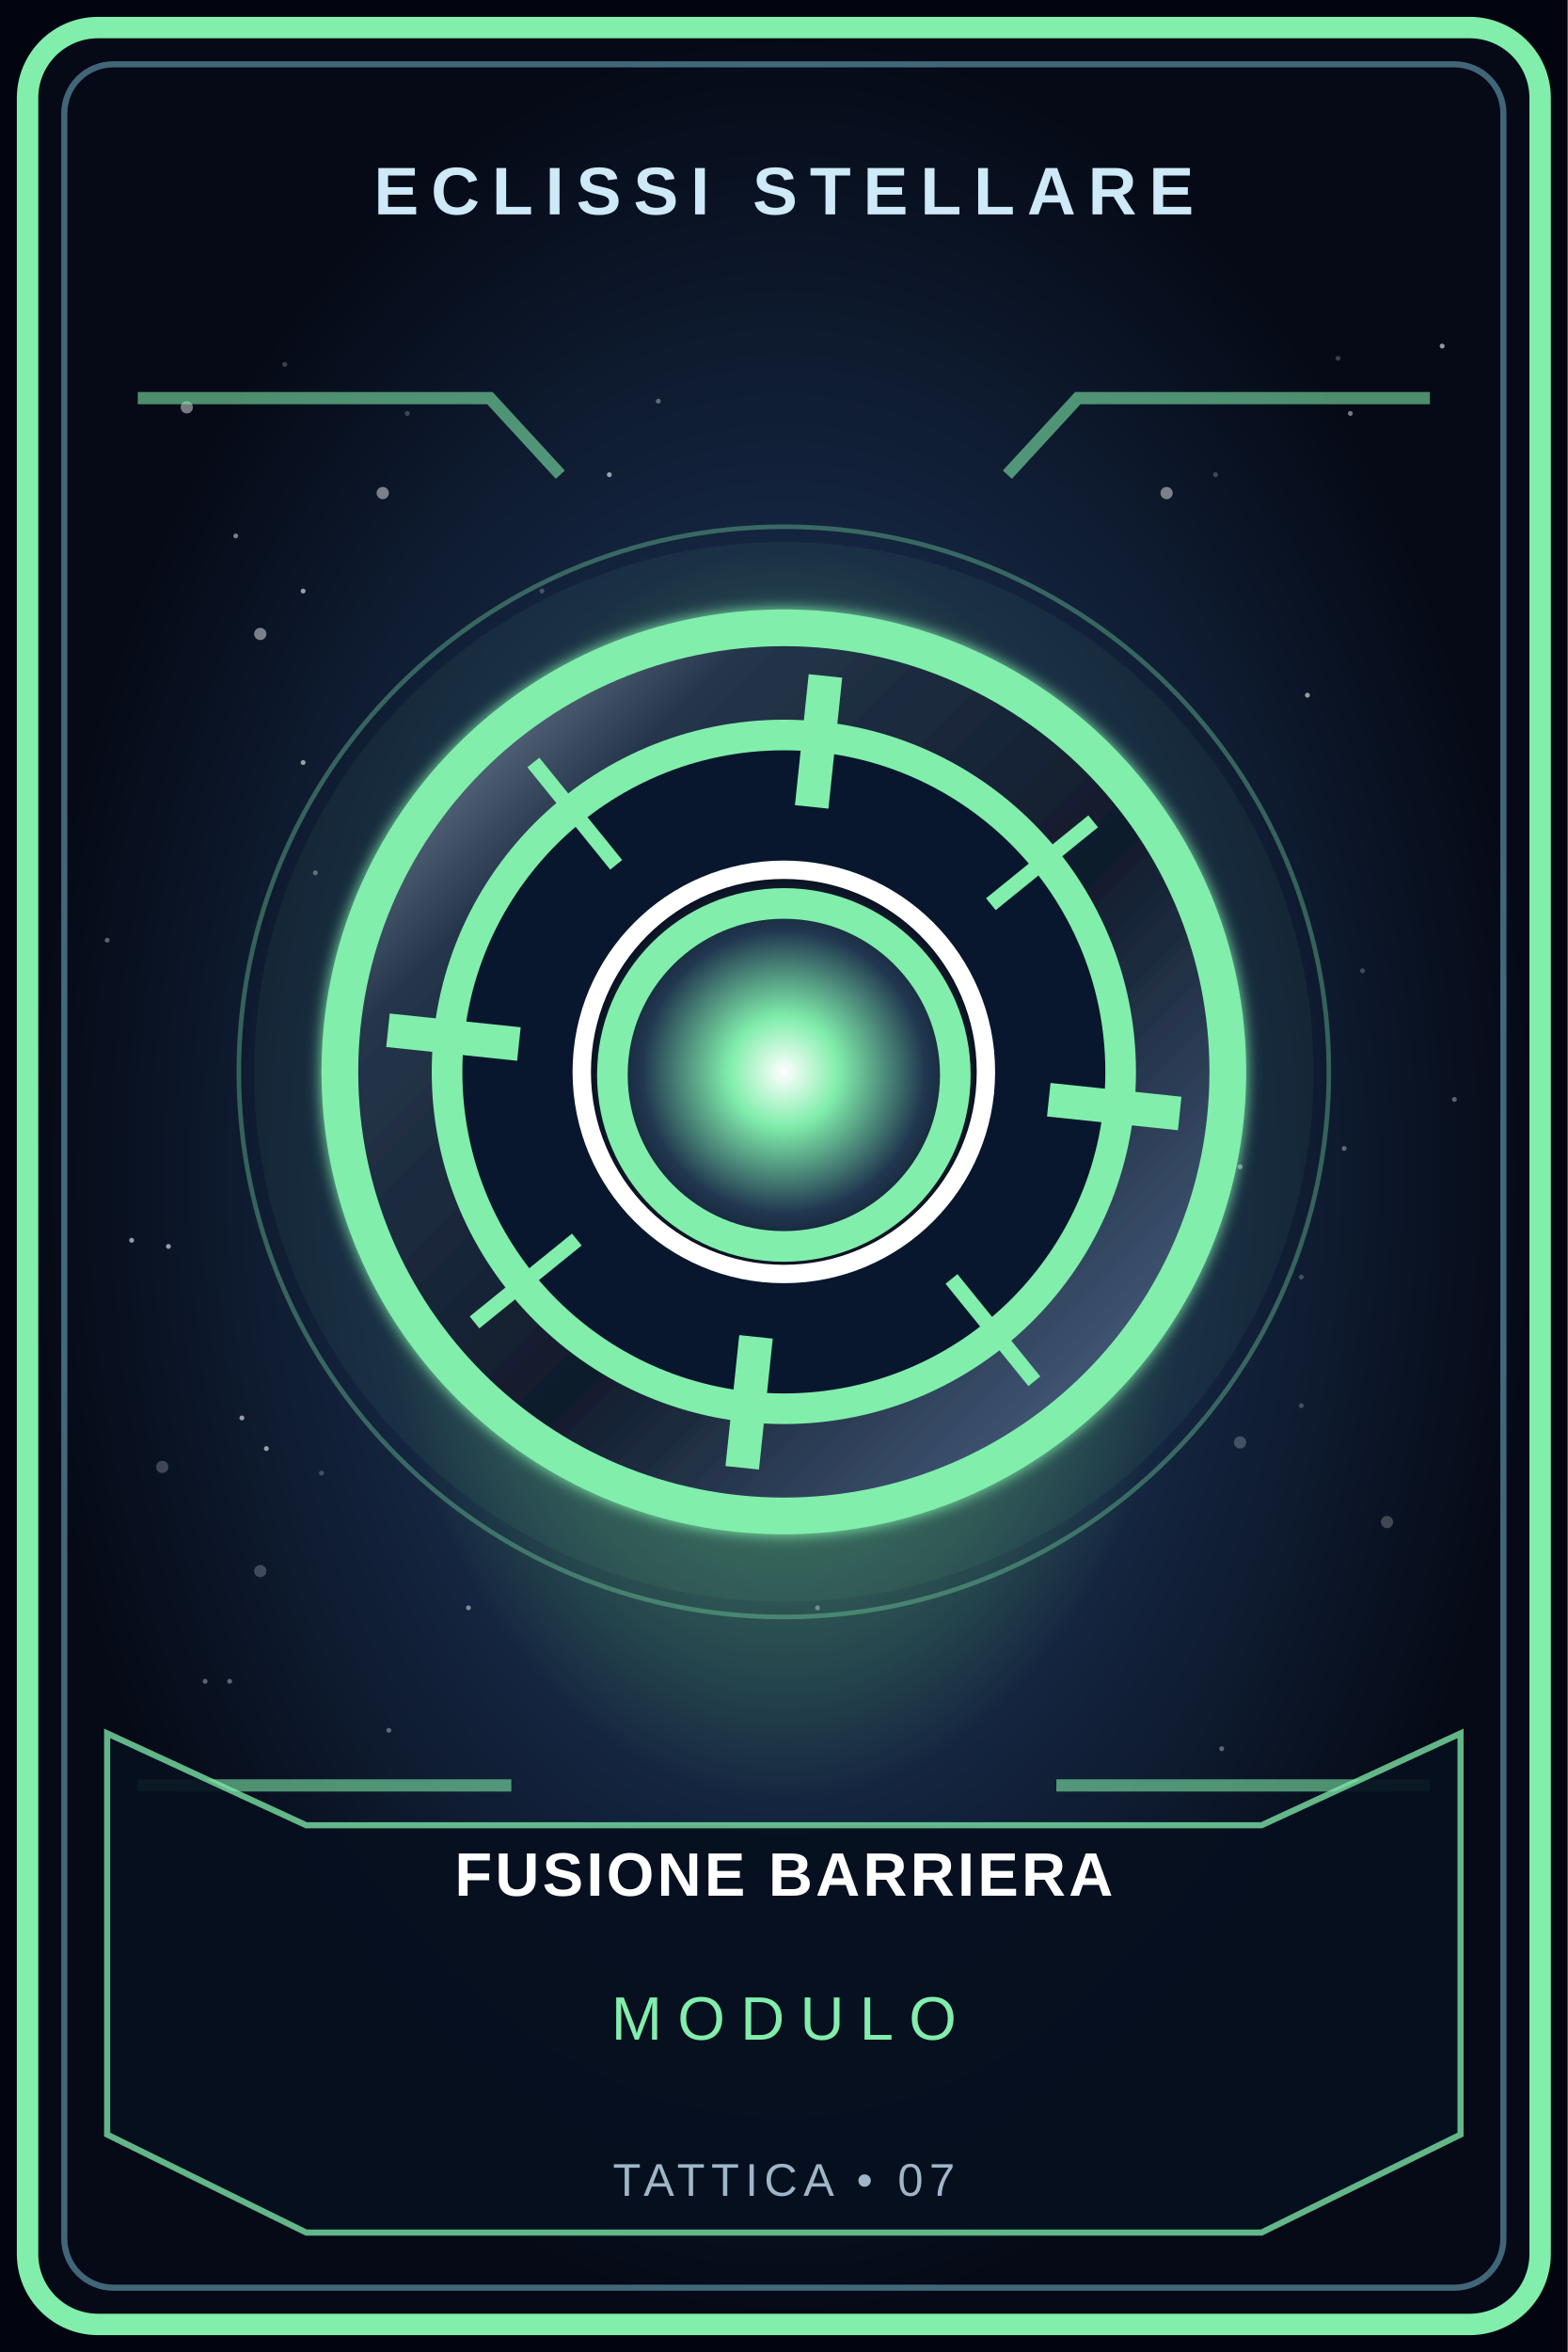
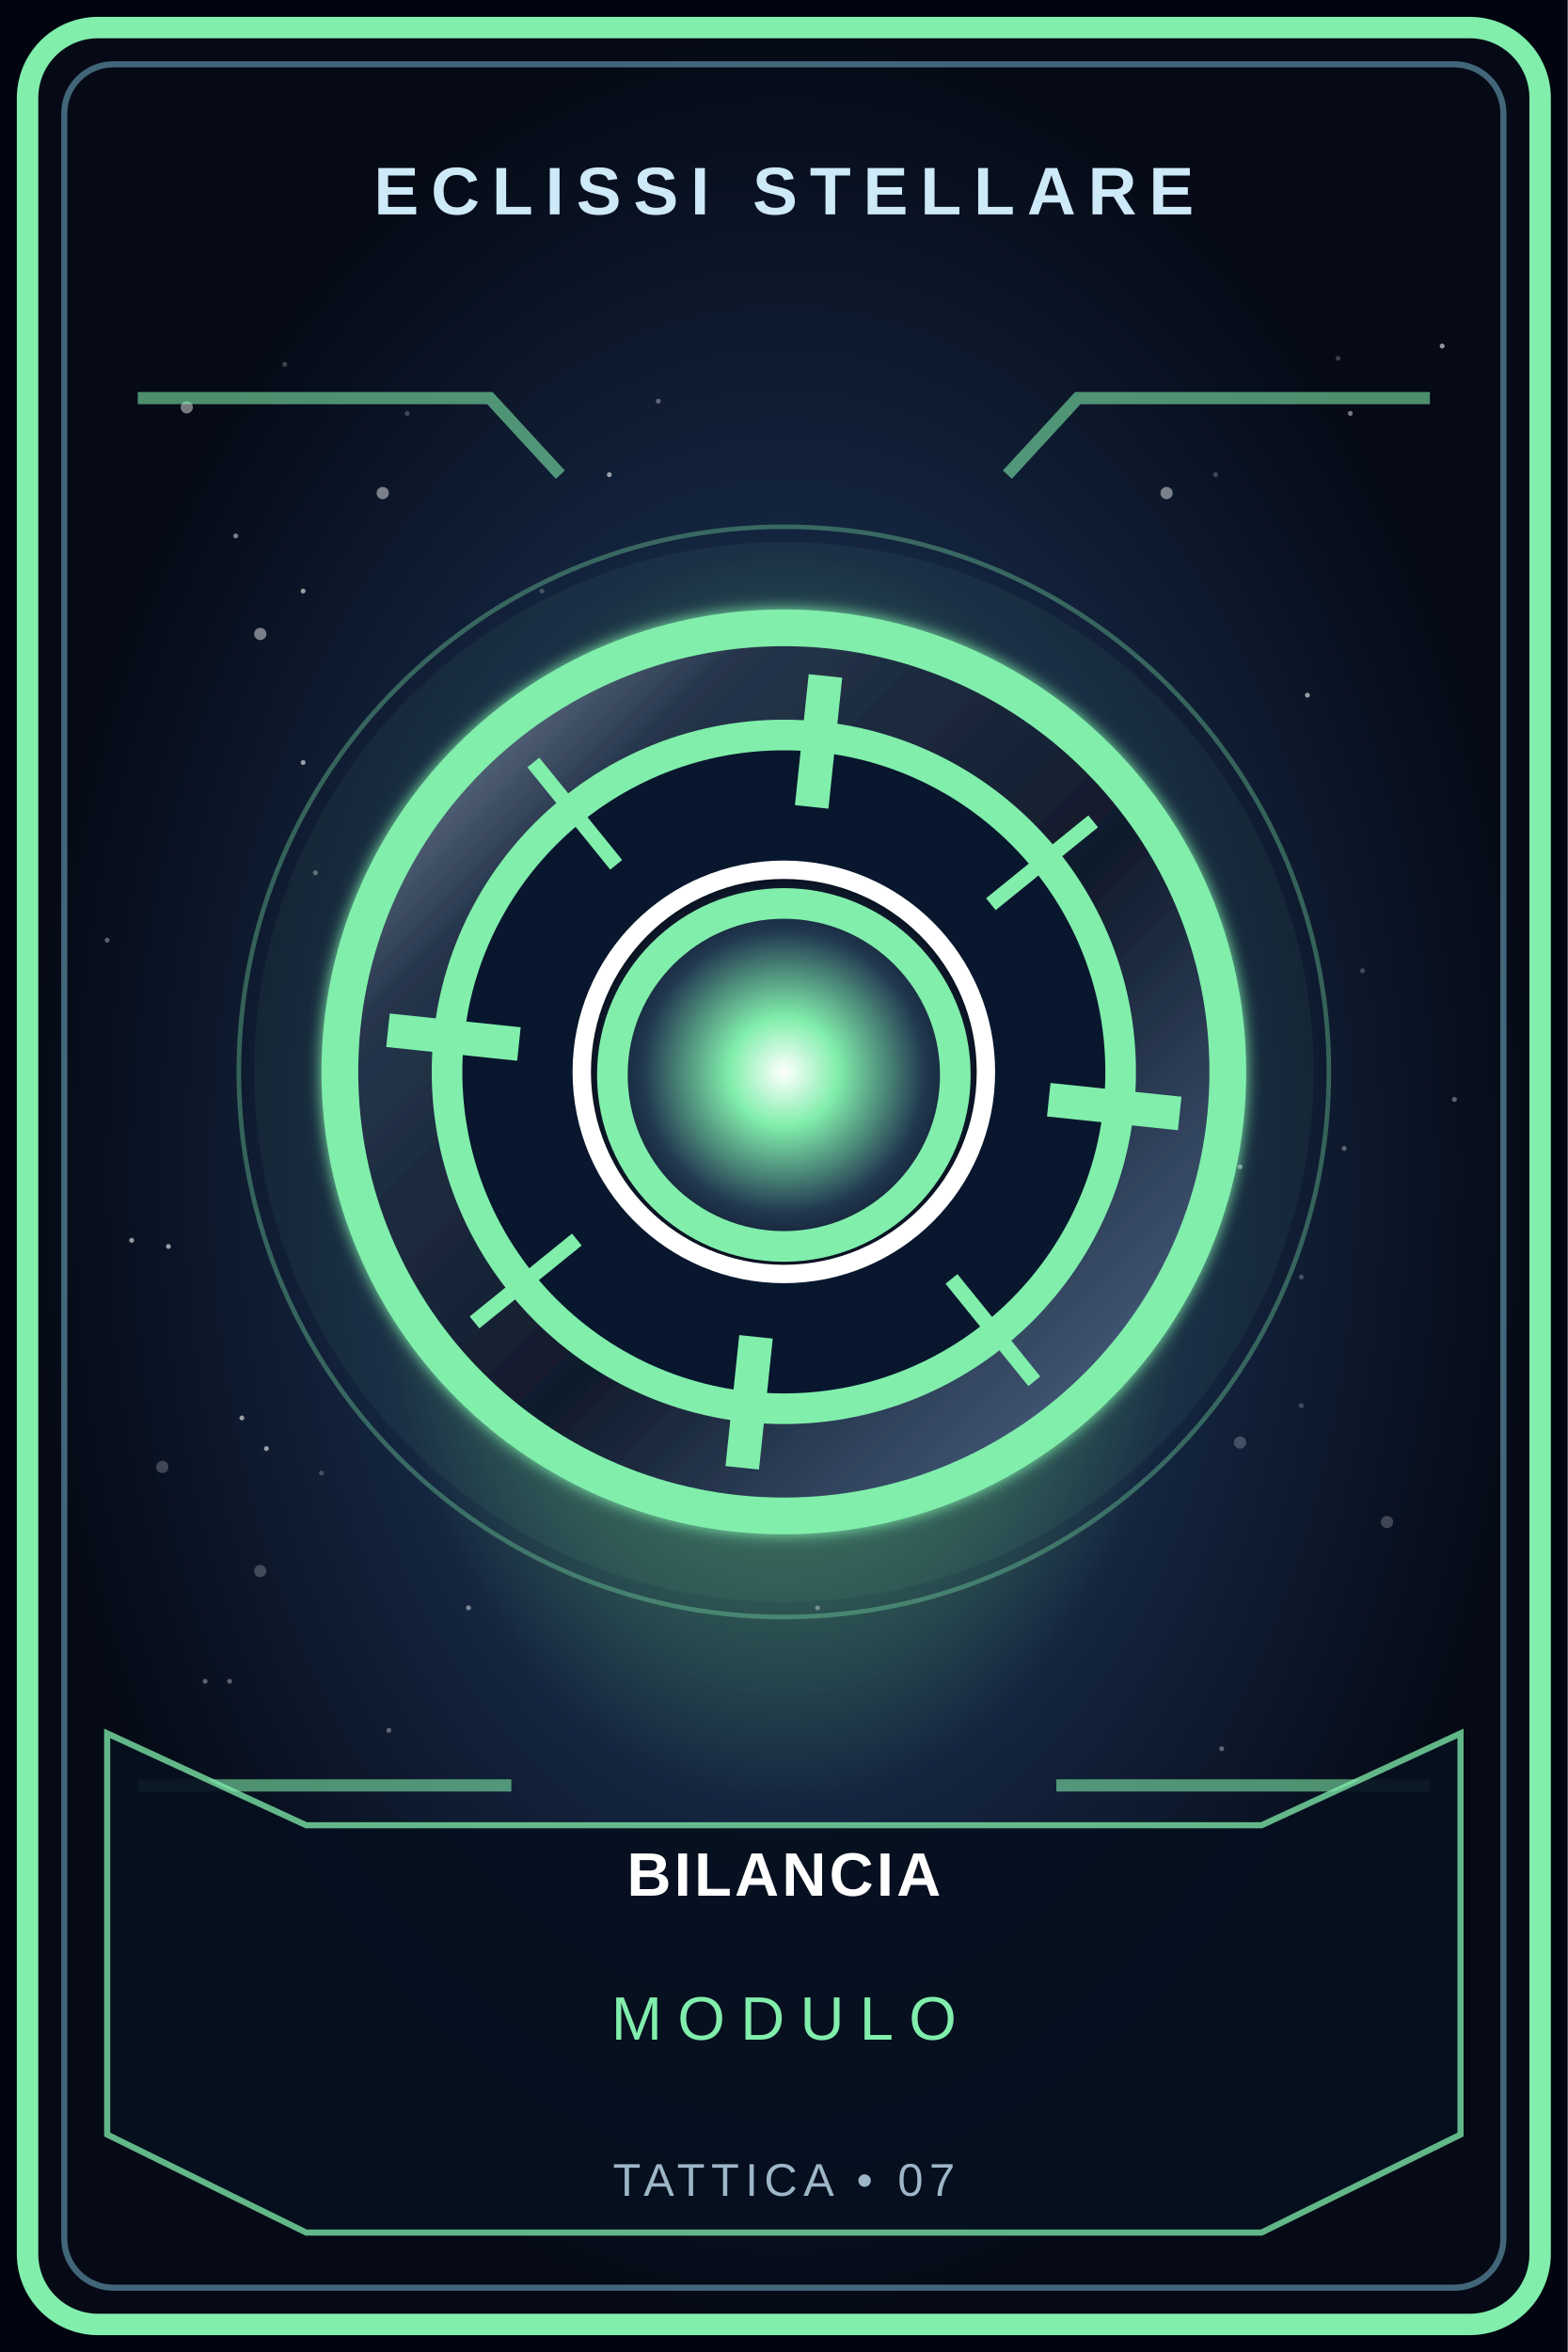
<svg xmlns="http://www.w3.org/2000/svg" width="512" height="768" viewBox="0 0 512 768" role="img" aria-label="Bilancia">
  <defs>
    <radialGradient id="bg">
      <stop offset="0" stop-color="#81eeac" stop-opacity=".42" />
      <stop offset=".55" stop-color="#14253f" />
      <stop offset="1" stop-color="#050a16" />
    </radialGradient>
    <linearGradient id="metal" x1="0" x2="1" y1="0" y2="1">
      <stop stop-color="#a3b4c4" />
      <stop offset=".24" stop-color="#25354b" />
      <stop offset=".56" stop-color="#101b2b" />
      <stop offset=".85" stop-color="#405674" />
      <stop offset="1" stop-color="#a4b9ce" />
    </linearGradient>
    <radialGradient id="core">
      <stop stop-color="#ffffff" />
      <stop offset=".27" stop-color="#81eeac" />
      <stop offset=".7" stop-color="#213850" />
      <stop offset="1" stop-color="#060c1a" />
    </radialGradient>
    <filter id="glow" x="-80%" y="-80%" width="260%" height="260%">
      <feGaussianBlur stdDeviation="2.5" result="g" />
      <feMerge>
        <feMergeNode in="g" />
        <feMergeNode in="SourceGraphic" />
      </feMerge>
    </filter>
  </defs>
  <rect width="512" height="768" fill="#02050f" />
  <rect x="9" y="9" width="494" height="750" rx="23" fill="url(#bg)" stroke="#81eeac" stroke-width="7" />
  <rect x="21" y="21" width="470" height="726" rx="16" fill="none" stroke="#8cd7f2" stroke-opacity=".45" stroke-width="2" />
  <circle cx="85" cy="513" r="2" fill="#fff" opacity="0.22" />
  <circle cx="475" cy="359" r="0.8" fill="#fff" opacity="0.34" />
  <circle cx="405" cy="381" r="0.8" fill="#fff" opacity="0.46" />
  <circle cx="43" cy="405" r="0.8" fill="#fff" opacity="0.58" />
  <circle cx="445" cy="317" r="0.8" fill="#fff" opacity="0.22" />
  <circle cx="127" cy="565" r="0.8" fill="#fff" opacity="0.34" />
  <circle cx="381" cy="161" r="2" fill="#fff" opacity="0.46" />
  <circle cx="203" cy="391" r="0.8" fill="#fff" opacity="0.58" />
  <circle cx="93" cy="119" r="0.8" fill="#fff" opacity="0.22" />
  <circle cx="103" cy="285" r="0.8" fill="#fff" opacity="0.34" />
  <circle cx="385" cy="361" r="0.8" fill="#fff" opacity="0.46" />
  <circle cx="311" cy="249" r="0.8" fill="#fff" opacity="0.58" />
  <circle cx="53" cy="479" r="2" fill="#fff" opacity="0.22" />
  <circle cx="35" cy="307" r="0.8" fill="#fff" opacity="0.34" />
  <circle cx="373" cy="297" r="0.8" fill="#fff" opacity="0.46" />
  <circle cx="87" cy="473" r="0.8" fill="#fff" opacity="0.58" />
  <circle cx="105" cy="481" r="0.8" fill="#fff" opacity="0.22" />
  <circle cx="67" cy="549" r="0.8" fill="#fff" opacity="0.34" />
  <circle cx="61" cy="133" r="2" fill="#fff" opacity="0.46" />
  <circle cx="99" cy="193" r="0.8" fill="#fff" opacity="0.58" />
  <circle cx="397" cy="155" r="0.8" fill="#fff" opacity="0.22" />
  <circle cx="179" cy="287" r="0.8" fill="#fff" opacity="0.34" />
  <circle cx="293" cy="227" r="0.8" fill="#fff" opacity="0.46" />
  <circle cx="471" cy="113" r="0.8" fill="#fff" opacity="0.58" />
  <circle cx="453" cy="497" r="2" fill="#fff" opacity="0.22" />
  <circle cx="267" cy="525" r="0.8" fill="#fff" opacity="0.34" />
  <circle cx="153" cy="525" r="0.8" fill="#fff" opacity="0.46" />
  <circle cx="287" cy="445" r="0.8" fill="#fff" opacity="0.58" />
  <circle cx="177" cy="193" r="0.8" fill="#fff" opacity="0.22" />
  <circle cx="171" cy="349" r="0.8" fill="#fff" opacity="0.34" />
  <circle cx="85" cy="207" r="2" fill="#fff" opacity="0.46" />
  <circle cx="427" cy="227" r="0.8" fill="#fff" opacity="0.58" />
  <circle cx="425" cy="417" r="0.8" fill="#fff" opacity="0.22" />
  <circle cx="195" cy="459" r="0.8" fill="#fff" opacity="0.34" />
  <circle cx="441" cy="135" r="0.8" fill="#fff" opacity="0.46" />
  <circle cx="55" cy="407" r="0.8" fill="#fff" opacity="0.58" />
  <circle cx="181" cy="435" r="2" fill="#fff" opacity="0.22" />
  <circle cx="75" cy="549" r="0.8" fill="#fff" opacity="0.34" />
  <circle cx="245" cy="281" r="0.8" fill="#fff" opacity="0.46" />
  <circle cx="99" cy="249" r="0.8" fill="#fff" opacity="0.58" />
  <circle cx="133" cy="135" r="0.8" fill="#fff" opacity="0.22" />
  <circle cx="399" cy="571" r="0.8" fill="#fff" opacity="0.34" />
  <circle cx="125" cy="161" r="2" fill="#fff" opacity="0.46" />
  <circle cx="383" cy="363" r="0.8" fill="#fff" opacity="0.58" />
  <circle cx="425" cy="459" r="0.8" fill="#fff" opacity="0.22" />
  <circle cx="439" cy="375" r="0.8" fill="#fff" opacity="0.34" />
  <circle cx="273" cy="279" r="0.8" fill="#fff" opacity="0.46" />
  <circle cx="199" cy="155" r="0.8" fill="#fff" opacity="0.58" />
  <circle cx="405" cy="471" r="2" fill="#fff" opacity="0.22" />
  <circle cx="215" cy="225" r="0.8" fill="#fff" opacity="0.34" />
  <circle cx="77" cy="175" r="0.8" fill="#fff" opacity="0.46" />
  <circle cx="79" cy="463" r="0.8" fill="#fff" opacity="0.58" />
  <circle cx="437" cy="117" r="0.8" fill="#fff" opacity="0.22" />
  <circle cx="215" cy="131" r="0.8" fill="#fff" opacity="0.34" />
  <circle cx="256" cy="350" r="173" fill="#81eeac" opacity=".055" />
  <circle cx="256" cy="350" r="178" stroke="#81eeac" stroke-width="1.5" opacity=".34" fill="none" />
  <path d="M45 130L160 130L183 155M467 130L352 130L329 155M45 583L167 583M467 583L345 583" fill="none" stroke="#81eeac" stroke-width="4" opacity=".58" />
  <g>
    <circle cx="256" cy="350" r="145" fill="url(#metal)" stroke="#81eeac" stroke-width="12" filter="url(#glow)" />
    <circle cx="256" cy="350" r="110" fill="#08172d" stroke="#81eeac" stroke-width="10" />
    <path d="M256 220L256 263" stroke="#81eeac" stroke-width="11" transform="rotate(186 256 350)" />
    <path d="M256 220L256 263" stroke="#81eeac" stroke-width="5" transform="rotate(231 256 350)" />
    <path d="M256 220L256 263" stroke="#81eeac" stroke-width="11" transform="rotate(276 256 350)" />
    <path d="M256 220L256 263" stroke="#81eeac" stroke-width="5" transform="rotate(321 256 350)" />
    <path d="M256 220L256 263" stroke="#81eeac" stroke-width="11" transform="rotate(366 256 350)" />
    <path d="M256 220L256 263" stroke="#81eeac" stroke-width="5" transform="rotate(411 256 350)" />
    <path d="M256 220L256 263" stroke="#81eeac" stroke-width="11" transform="rotate(456 256 350)" />
    <path d="M256 220L256 263" stroke="#81eeac" stroke-width="5" transform="rotate(501 256 350)" />
    <circle cx="256" cy="350" r="66" fill="url(#core)" stroke="#fff" stroke-width="6" />
    <g fill="none" stroke="#81eeac" stroke-width="10" stroke-linecap="round" stroke-linejoin="round">
      <circle cx="256" cy="351" r="56" />
    </g>
  </g>
  <path d="M35 566L100 596H412L477 566L477 697L412 729H100L35 697Z" fill="#06101fec" stroke="#81eeac" stroke-opacity=".75" stroke-width="2" />
  <text x="256" y="70" text-anchor="middle" font-family="Arial,sans-serif" font-weight="bold" font-size="22" fill="#cee9f8" letter-spacing="4">ECLISSI STELLARE</text>
-   <text x="256" y="619" text-anchor="middle" font-family="Arial,sans-serif" font-weight="bold" font-size="20" fill="#ffffff" letter-spacing="1">FUSIONE BARRIERA</text>
+   <text x="256" y="619" text-anchor="middle" font-family="Arial,sans-serif" font-weight="bold" font-size="20" fill="#ffffff" letter-spacing="1">BILANCIA</text>
  <text x="256" y="666" text-anchor="middle" font-family="Arial,sans-serif" font-size="20" fill="#81eeac" letter-spacing="5">MODULO</text>
  <text x="256" y="717" text-anchor="middle" font-family="Arial,sans-serif" font-size="15" fill="#9db7c9" letter-spacing="2">TATTICA  •  07</text>
</svg>
